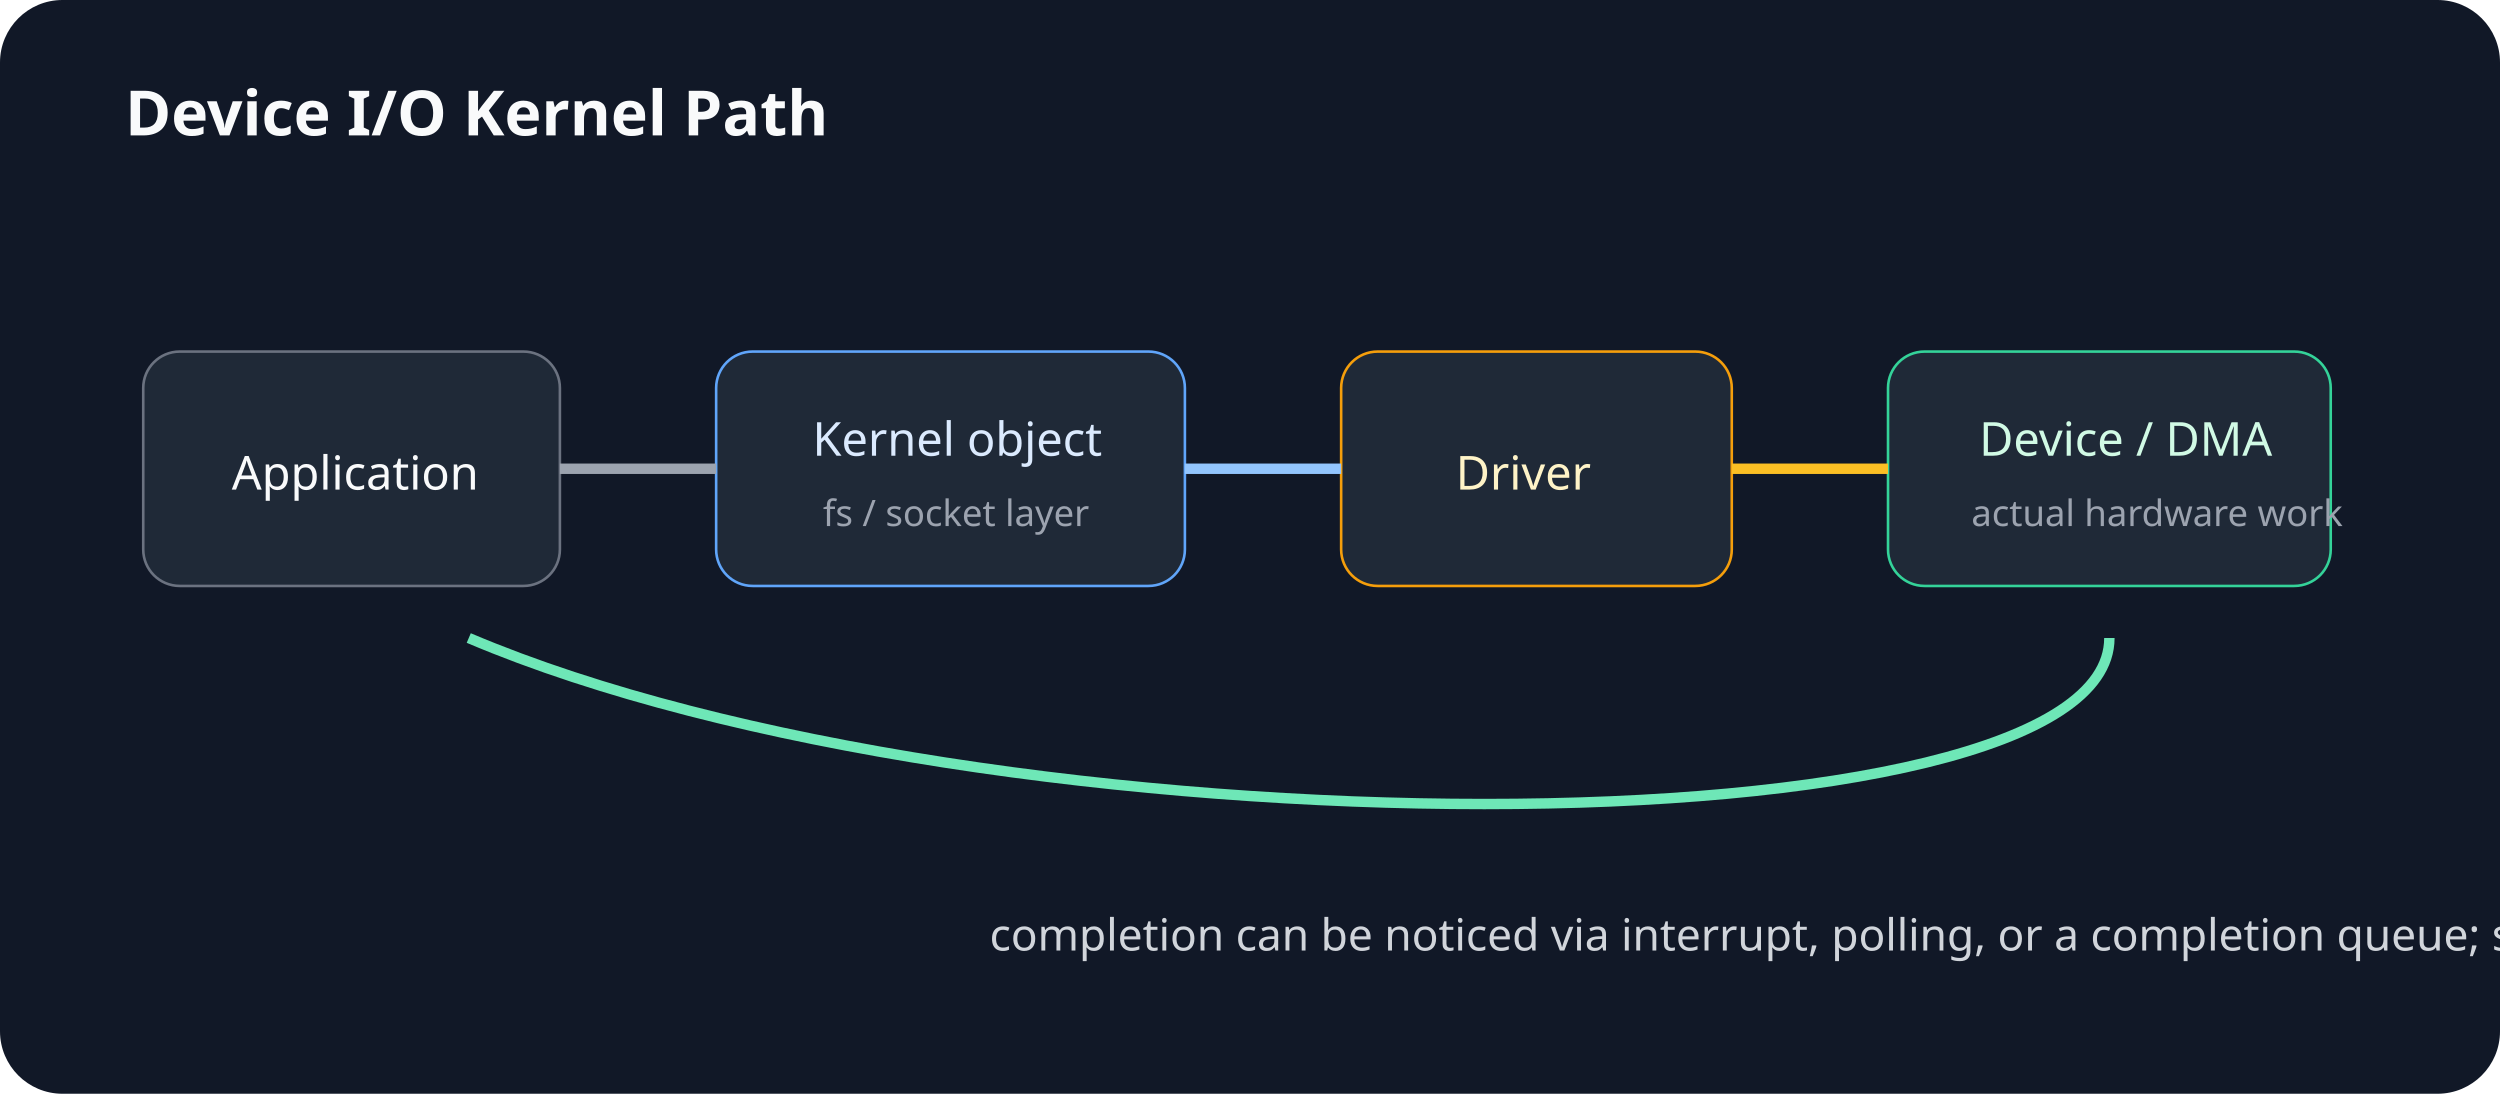
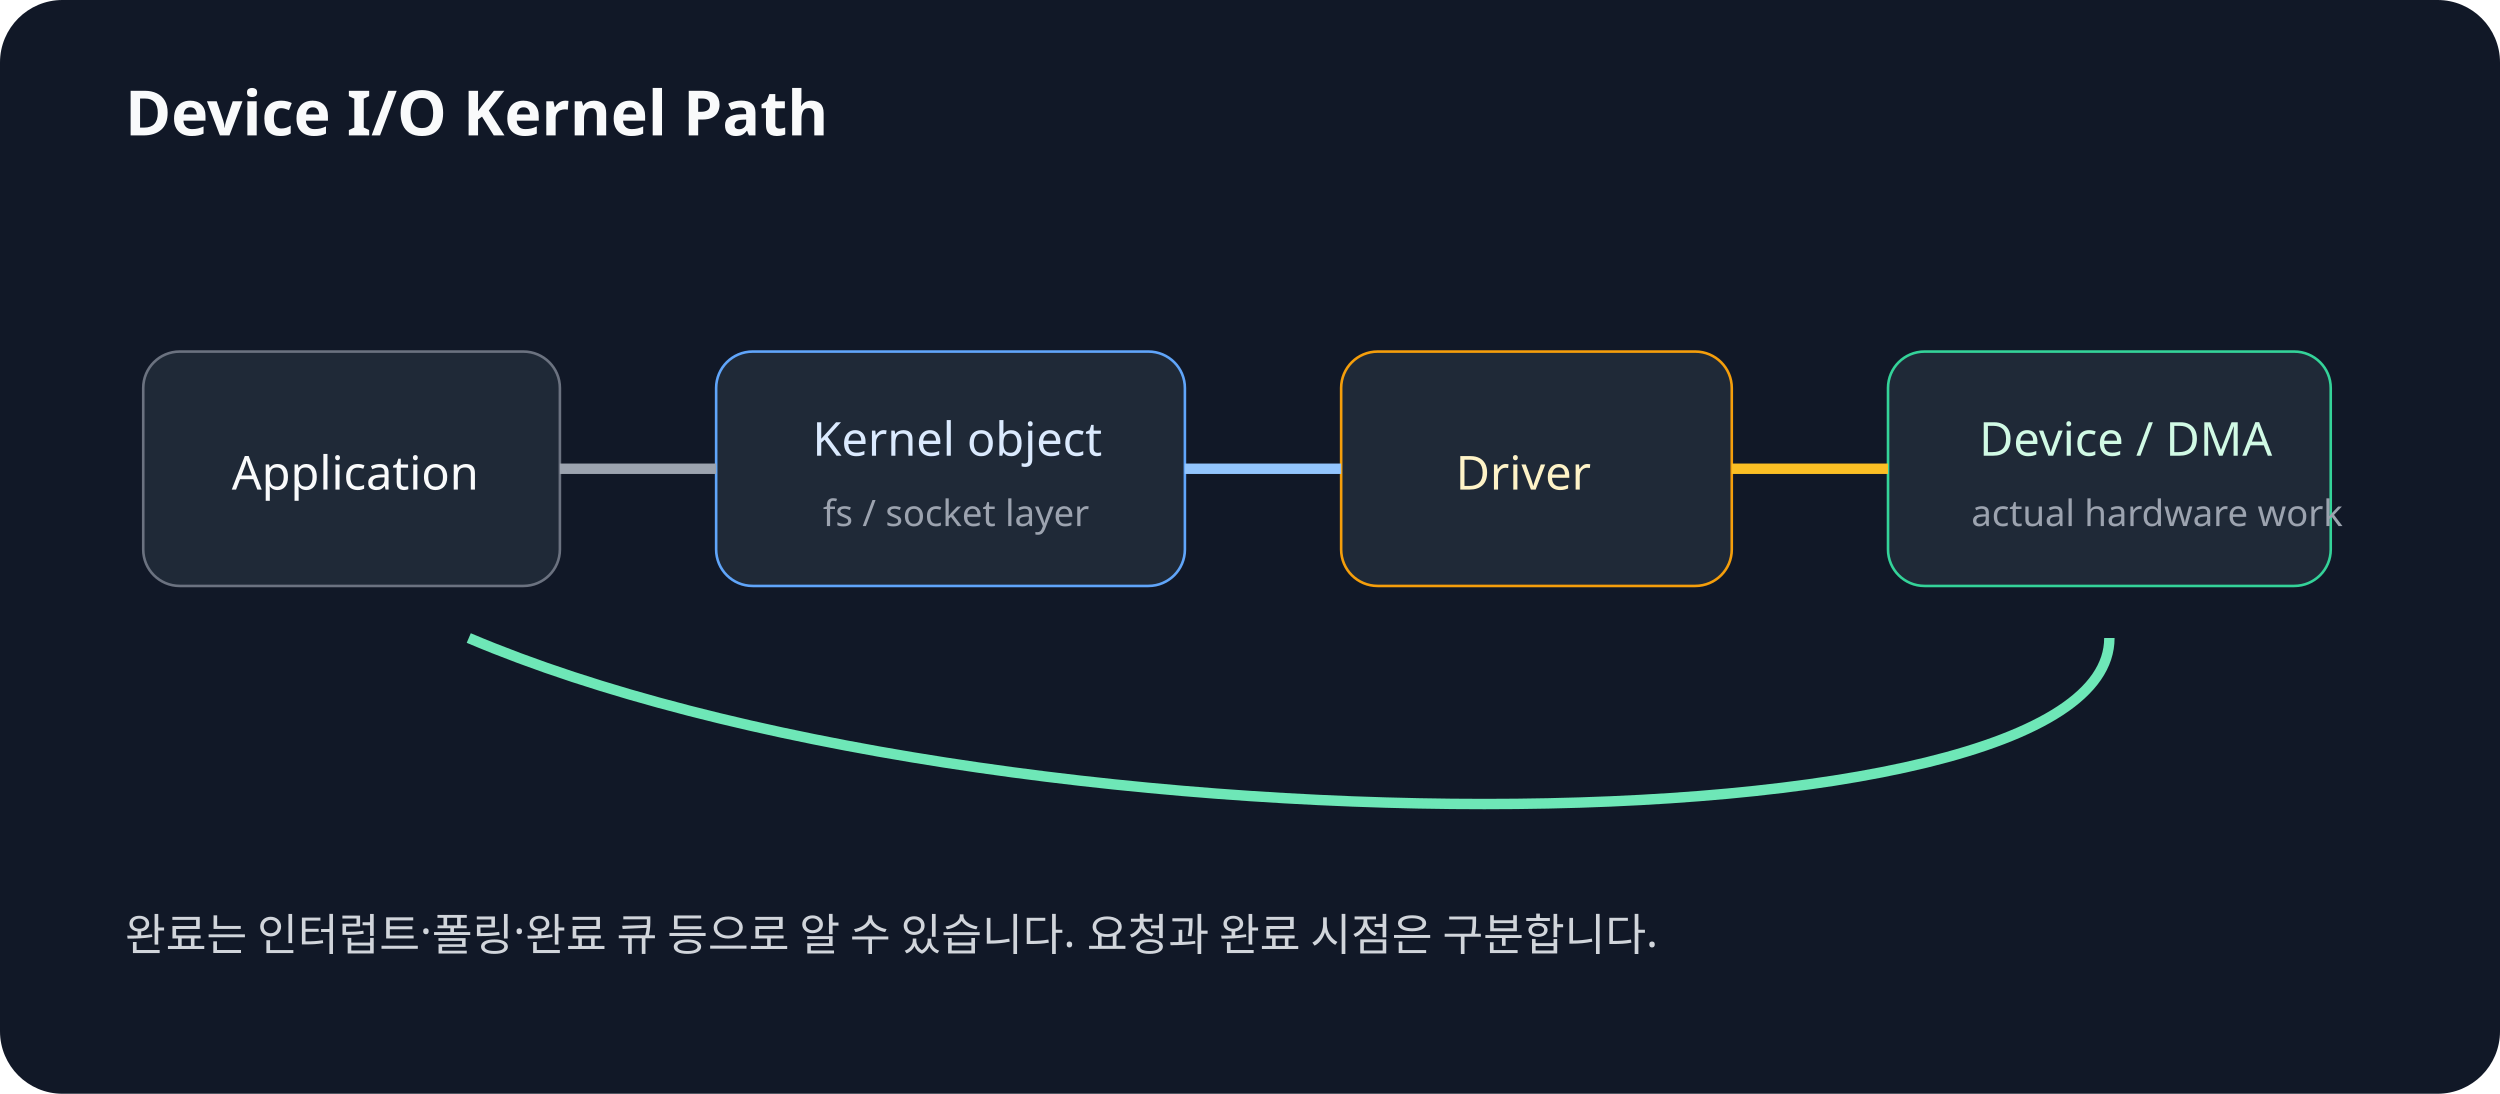
<svg xmlns="http://www.w3.org/2000/svg" role="img" aria-labelledby="os-a11y-title os-a11y-desc" width="960" height="420" viewBox="0 0 960 420">
  <rect width="960" height="420" rx="24" fill="#111827" />
  <text x="48" y="52" fill="#f9fafb" font-size="24" font-family="sans-serif" font-weight="700">Device I/O Kernel Path</text>
  <rect x="55" y="135" width="160" height="90" rx="14" fill="#1f2937" stroke="#6b7280" />
  <text x="89" y="188" fill="#f9fafb" font-size="18" font-family="sans-serif">Application</text>
  <rect x="275" y="135" width="180" height="90" rx="14" fill="#1f2937" stroke="#60a5fa" />
  <text x="312" y="175" fill="#dbeafe" font-size="18" font-family="sans-serif">Kernel object</text>
  <text x="316" y="202" fill="#9ca3af" font-size="14" font-family="sans-serif">fs / socket layer</text>
  <rect x="515" y="135" width="150" height="90" rx="14" fill="#1f2937" stroke="#f59e0b" />
  <text x="559" y="188" fill="#fef3c7" font-size="18" font-family="sans-serif">Driver</text>
  <rect x="725" y="135" width="170" height="90" rx="14" fill="#1f2937" stroke="#34d399" />
  <text x="760" y="175" fill="#d1fae5" font-size="18" font-family="sans-serif">Device / DMA</text>
  <text x="757" y="202" fill="#9ca3af" font-size="14" font-family="sans-serif">actual hardware work</text>
  <path d="M215 180 L275 180" stroke="#9ca3af" stroke-width="4" />
  <path d="M455 180 L515 180" stroke="#93c5fd" stroke-width="4" />
  <path d="M665 180 L725 180" stroke="#fbbf24" stroke-width="4" />
  <path d="M810 245 C810 330 380 330 180 245" stroke="#6ee7b7" stroke-width="4" fill="none" />
-   <text x="380" y="365" fill="#d1d5db" font-size="17" font-family="sans-serif">completion can be noticed via interrupt, polling, or a completion queue; submission and completion are separate moments.</text>
+   <text x="48" y="365" fill="#d1d5db" font-size="17" font-family="sans-serif">완료는 인터럽트·폴링·완료 큐 등으로 알 수 있습니다. 요청과 완료 시점은 구분합니다.</text>
  <style id="os-prefers-light">
@media (prefers-color-scheme: light){

[fill="#111827"]{fill:#f9fafb}
[stroke="#111827"]{stroke:#f9fafb}
[fill="#f9fafb"]{fill:#202632}
[stroke="#f9fafb"]{stroke:#202632}
[fill="#1f2937"]{fill:#edf0f4}
[stroke="#1f2937"]{stroke:#edf0f4}
[fill="#6b7280"]{fill:#64748b}
[stroke="#6b7280"]{stroke:#64748b}
[fill="#60a5fa"]{fill:#245bb0}
[stroke="#60a5fa"]{stroke:#245bb0}
[fill="#dbeafe"]{fill:#204c8a}
[stroke="#dbeafe"]{stroke:#204c8a}
[fill="#9ca3af"]{fill:#475569}
[stroke="#9ca3af"]{stroke:#475569}
[fill="#f59e0b"]{fill:#936200}
[stroke="#f59e0b"]{stroke:#936200}
[fill="#fef3c7"]{fill:#764e00}
[stroke="#fef3c7"]{stroke:#764e00}
[fill="#34d399"]{fill:#167249}
[stroke="#34d399"]{stroke:#167249}
[fill="#d1fae5"]{fill:#165a3d}
[stroke="#d1fae5"]{stroke:#165a3d}
[fill="#93c5fd"]{fill:#245bb0}
[stroke="#93c5fd"]{stroke:#245bb0}
[fill="#fbbf24"]{fill:#936200}
[stroke="#fbbf24"]{stroke:#936200}
[fill="#6ee7b7"]{fill:#167249}
[stroke="#6ee7b7"]{stroke:#167249}
[fill="#d1d5db"]{fill:#405067}
[stroke="#d1d5db"]{stroke:#405067}
}
</style>
</svg>
